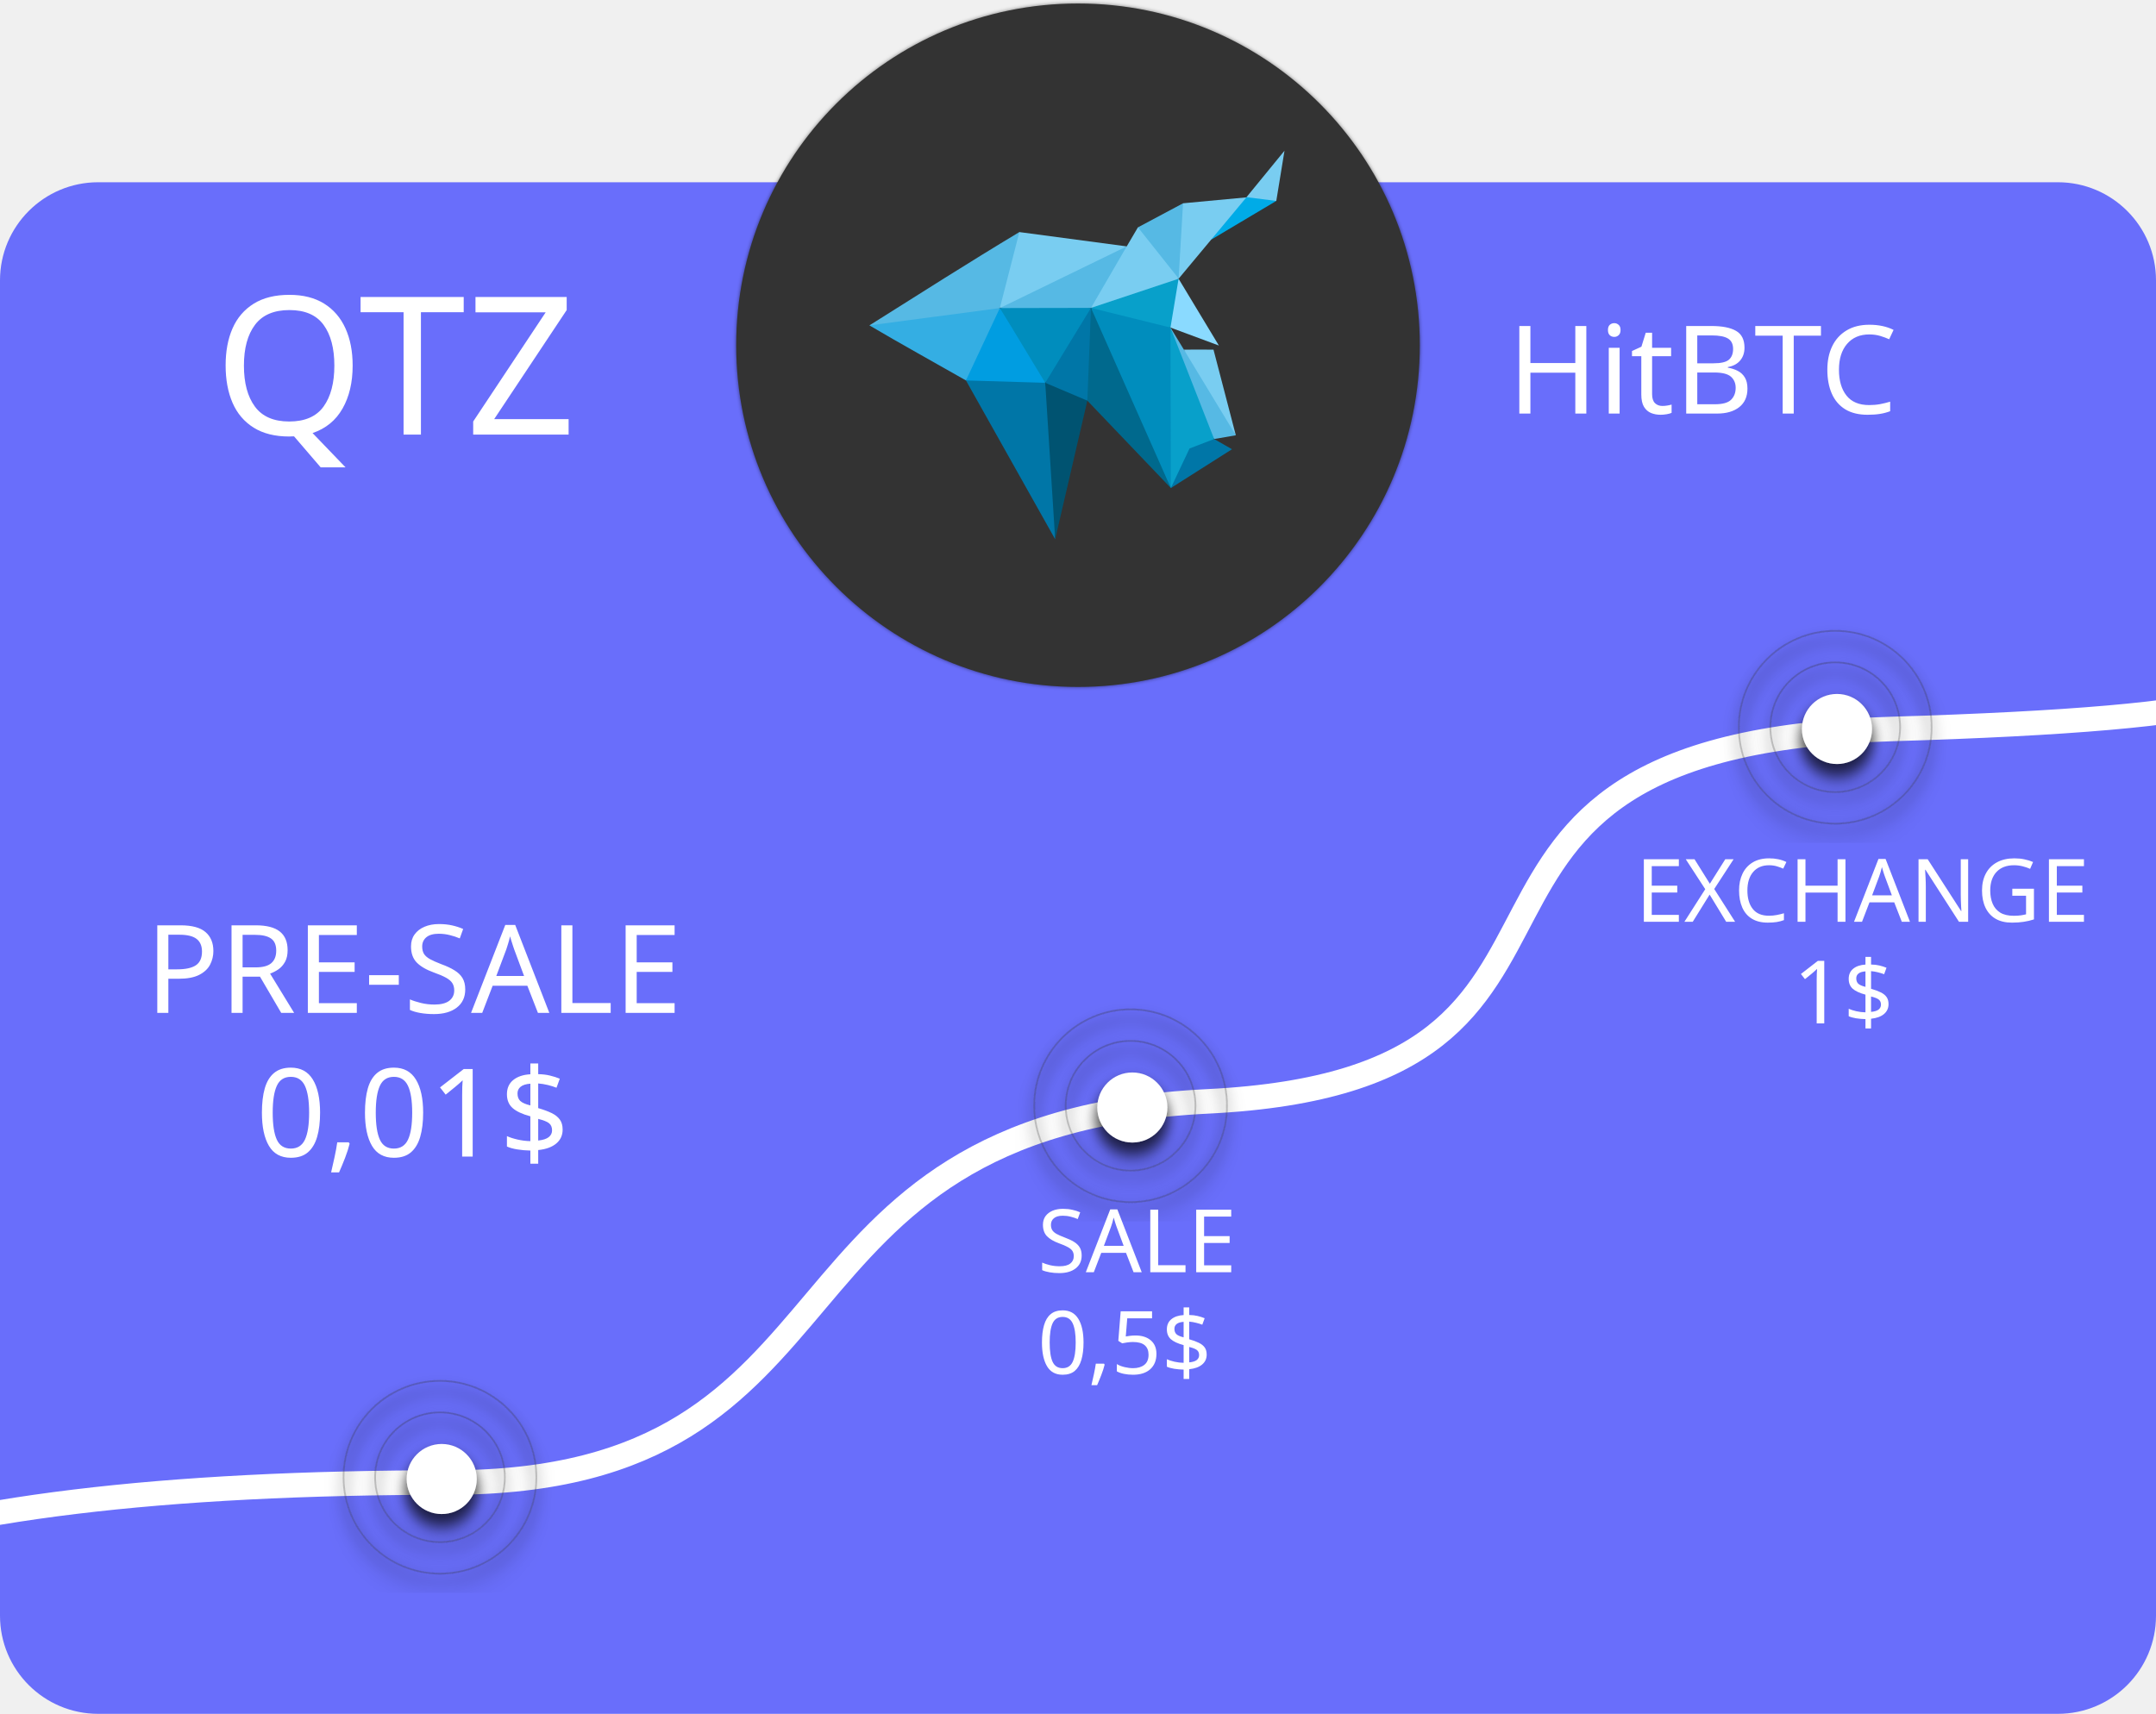
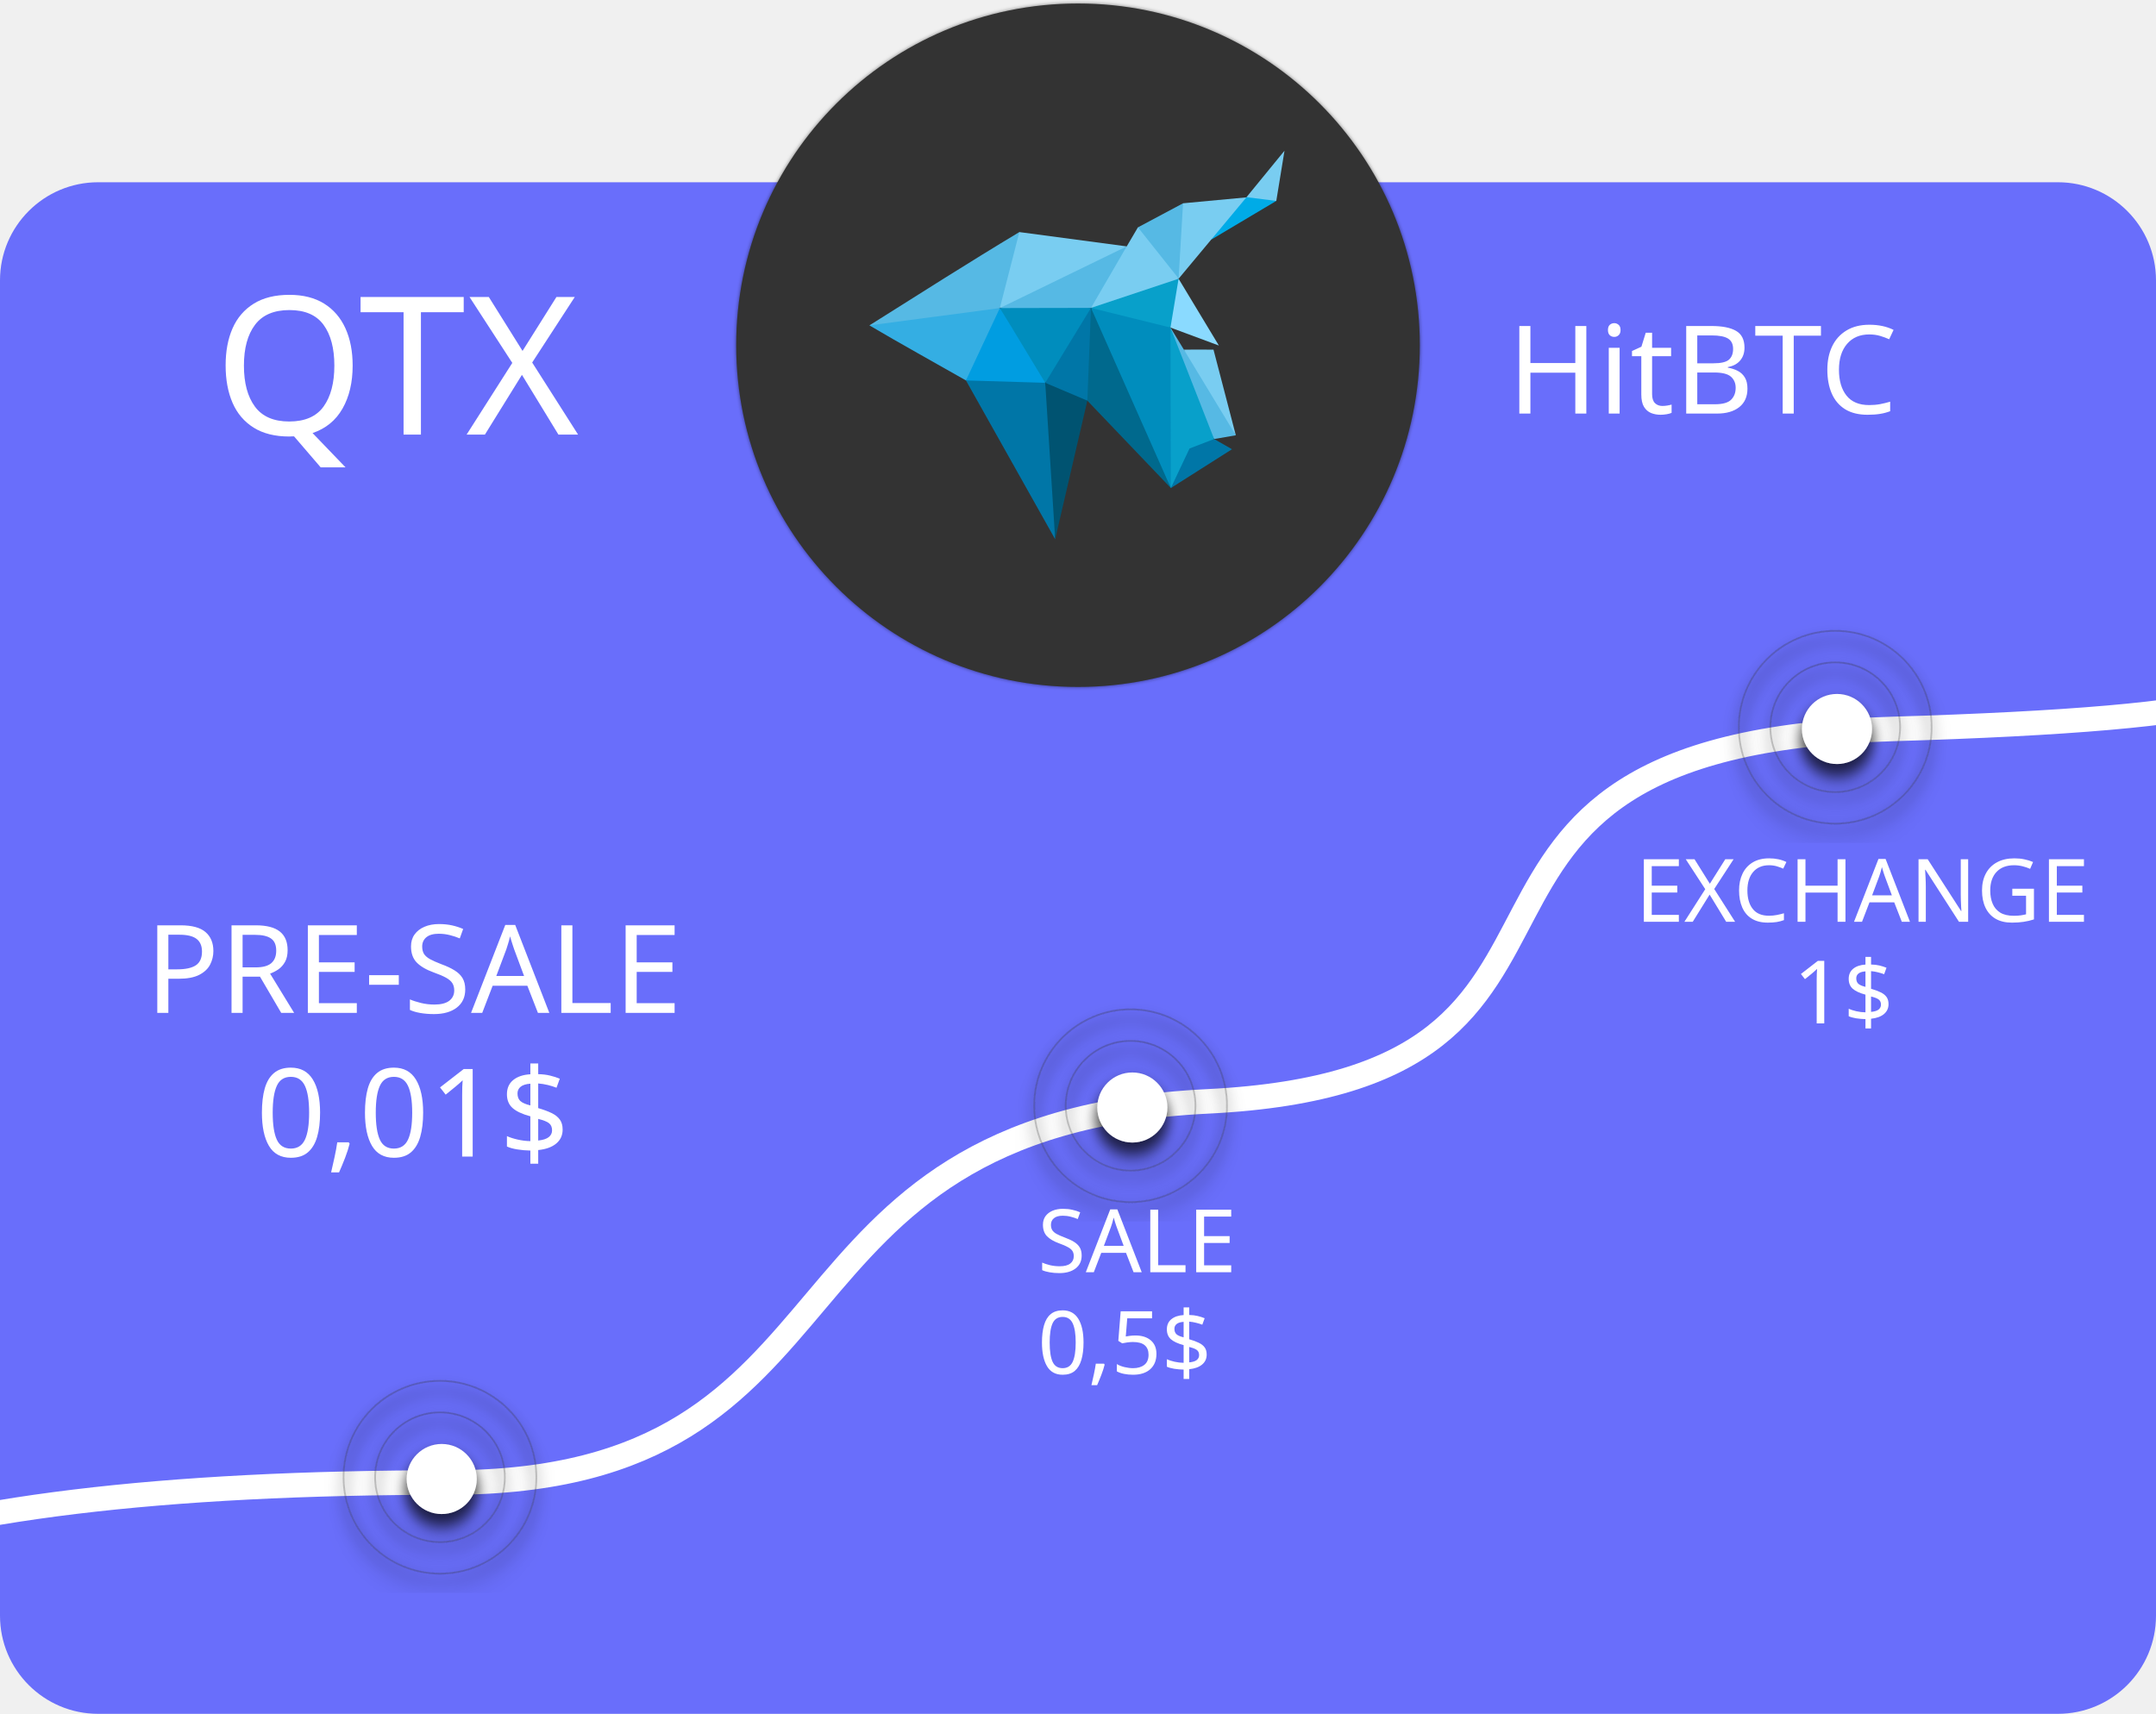
<svg xmlns="http://www.w3.org/2000/svg" xmlns:xlink="http://www.w3.org/1999/xlink" width="615px" height="489px" viewBox="0 0 615 489" version="1.1">
  <defs>
    <rect id="path-1" x="0" y="0" width="615" height="437" rx="28" />
    <filter x="-23.6%" y="-12.7%" width="147.3%" height="147.3%" filterUnits="objectBoundingBox" id="filter-3">
      <feOffset dx="0" dy="4" in="SourceAlpha" result="shadowOffsetOuter1" />
      <feGaussianBlur stdDeviation="2" in="shadowOffsetOuter1" result="shadowBlurOuter1" />
      <feColorMatrix values="0 0 0 0 0   0 0 0 0 0   0 0 0 0 0  0 0 0 0.5 0" type="matrix" in="shadowBlurOuter1" result="shadowMatrixOuter1" />
      <feMerge>
        <feMergeNode in="shadowMatrixOuter1" />
        <feMergeNode in="SourceGraphic" />
      </feMerge>
    </filter>
    <circle id="path-4" cx="28" cy="28" r="10" />
    <filter x="-35.0%" y="-25.0%" width="170.0%" height="170.0%" filterUnits="objectBoundingBox" id="filter-5">
      <feOffset dx="0" dy="2" in="SourceAlpha" result="shadowOffsetOuter1" />
      <feGaussianBlur stdDeviation="2" in="shadowOffsetOuter1" result="shadowBlurOuter1" />
      <feColorMatrix values="0 0 0 0 0   0 0 0 0 0   0 0 0 0 0  0 0 0 0.5 0" type="matrix" in="shadowBlurOuter1" />
    </filter>
    <circle id="path-6" cx="27.5" cy="27.5" r="18.5" />
    <filter x="-19.6%" y="-14.2%" width="139.2%" height="139.2%" filterUnits="objectBoundingBox" id="filter-7">
      <feMorphology radius="0.25" operator="dilate" in="SourceAlpha" result="shadowSpreadOuter1" />
      <feOffset dx="0" dy="2" in="shadowSpreadOuter1" result="shadowOffsetOuter1" />
      <feMorphology radius="1" operator="erode" in="SourceAlpha" result="shadowInner" />
      <feOffset dx="0" dy="2" in="shadowInner" result="shadowInner" />
      <feComposite in="shadowOffsetOuter1" in2="shadowInner" operator="out" result="shadowOffsetOuter1" />
      <feGaussianBlur stdDeviation="2" in="shadowOffsetOuter1" result="shadowBlurOuter1" />
      <feColorMatrix values="0 0 0 0 0   0 0 0 0 0   0 0 0 0 0  0 0 0 0.5 0" type="matrix" in="shadowBlurOuter1" />
    </filter>
    <circle id="path-8" cx="27.5" cy="27.5" r="27.5" />
    <filter x="-13.2%" y="-9.5%" width="126.4%" height="126.4%" filterUnits="objectBoundingBox" id="filter-9">
      <feMorphology radius="0.25" operator="dilate" in="SourceAlpha" result="shadowSpreadOuter1" />
      <feOffset dx="0" dy="2" in="shadowSpreadOuter1" result="shadowOffsetOuter1" />
      <feMorphology radius="1" operator="erode" in="SourceAlpha" result="shadowInner" />
      <feOffset dx="0" dy="2" in="shadowInner" result="shadowInner" />
      <feComposite in="shadowOffsetOuter1" in2="shadowInner" operator="out" result="shadowOffsetOuter1" />
      <feGaussianBlur stdDeviation="2" in="shadowOffsetOuter1" result="shadowBlurOuter1" />
      <feColorMatrix values="0 0 0 0 0   0 0 0 0 0   0 0 0 0 0  0 0 0 0.5 0" type="matrix" in="shadowBlurOuter1" />
    </filter>
    <filter x="-23.6%" y="-12.7%" width="147.3%" height="147.3%" filterUnits="objectBoundingBox" id="filter-10">
      <feOffset dx="0" dy="4" in="SourceAlpha" result="shadowOffsetOuter1" />
      <feGaussianBlur stdDeviation="2" in="shadowOffsetOuter1" result="shadowBlurOuter1" />
      <feColorMatrix values="0 0 0 0 0   0 0 0 0 0   0 0 0 0 0  0 0 0 0.5 0" type="matrix" in="shadowBlurOuter1" result="shadowMatrixOuter1" />
      <feMerge>
        <feMergeNode in="shadowMatrixOuter1" />
        <feMergeNode in="SourceGraphic" />
      </feMerge>
    </filter>
    <circle id="path-11" cx="28" cy="28" r="10" />
    <filter x="-35.0%" y="-25.0%" width="170.0%" height="170.0%" filterUnits="objectBoundingBox" id="filter-12">
      <feOffset dx="0" dy="2" in="SourceAlpha" result="shadowOffsetOuter1" />
      <feGaussianBlur stdDeviation="2" in="shadowOffsetOuter1" result="shadowBlurOuter1" />
      <feColorMatrix values="0 0 0 0 0   0 0 0 0 0   0 0 0 0 0  0 0 0 0.5 0" type="matrix" in="shadowBlurOuter1" />
    </filter>
    <circle id="path-13" cx="27.5" cy="27.5" r="18.5" />
    <filter x="-19.6%" y="-14.2%" width="139.2%" height="139.2%" filterUnits="objectBoundingBox" id="filter-14">
      <feMorphology radius="0.25" operator="dilate" in="SourceAlpha" result="shadowSpreadOuter1" />
      <feOffset dx="0" dy="2" in="shadowSpreadOuter1" result="shadowOffsetOuter1" />
      <feMorphology radius="1" operator="erode" in="SourceAlpha" result="shadowInner" />
      <feOffset dx="0" dy="2" in="shadowInner" result="shadowInner" />
      <feComposite in="shadowOffsetOuter1" in2="shadowInner" operator="out" result="shadowOffsetOuter1" />
      <feGaussianBlur stdDeviation="2" in="shadowOffsetOuter1" result="shadowBlurOuter1" />
      <feColorMatrix values="0 0 0 0 0   0 0 0 0 0   0 0 0 0 0  0 0 0 0.5 0" type="matrix" in="shadowBlurOuter1" />
    </filter>
    <circle id="path-15" cx="27.5" cy="27.5" r="27.5" />
    <filter x="-13.2%" y="-9.5%" width="126.4%" height="126.4%" filterUnits="objectBoundingBox" id="filter-16">
      <feMorphology radius="0.25" operator="dilate" in="SourceAlpha" result="shadowSpreadOuter1" />
      <feOffset dx="0" dy="2" in="shadowSpreadOuter1" result="shadowOffsetOuter1" />
      <feMorphology radius="1" operator="erode" in="SourceAlpha" result="shadowInner" />
      <feOffset dx="0" dy="2" in="shadowInner" result="shadowInner" />
      <feComposite in="shadowOffsetOuter1" in2="shadowInner" operator="out" result="shadowOffsetOuter1" />
      <feGaussianBlur stdDeviation="2" in="shadowOffsetOuter1" result="shadowBlurOuter1" />
      <feColorMatrix values="0 0 0 0 0   0 0 0 0 0   0 0 0 0 0  0 0 0 0.5 0" type="matrix" in="shadowBlurOuter1" />
    </filter>
    <filter x="-23.6%" y="-12.7%" width="147.3%" height="147.3%" filterUnits="objectBoundingBox" id="filter-17">
      <feOffset dx="0" dy="4" in="SourceAlpha" result="shadowOffsetOuter1" />
      <feGaussianBlur stdDeviation="2" in="shadowOffsetOuter1" result="shadowBlurOuter1" />
      <feColorMatrix values="0 0 0 0 0   0 0 0 0 0   0 0 0 0 0  0 0 0 0.5 0" type="matrix" in="shadowBlurOuter1" result="shadowMatrixOuter1" />
      <feMerge>
        <feMergeNode in="shadowMatrixOuter1" />
        <feMergeNode in="SourceGraphic" />
      </feMerge>
    </filter>
    <circle id="path-18" cx="28" cy="28" r="10" />
    <filter x="-35.0%" y="-25.0%" width="170.0%" height="170.0%" filterUnits="objectBoundingBox" id="filter-19">
      <feOffset dx="0" dy="2" in="SourceAlpha" result="shadowOffsetOuter1" />
      <feGaussianBlur stdDeviation="2" in="shadowOffsetOuter1" result="shadowBlurOuter1" />
      <feColorMatrix values="0 0 0 0 0   0 0 0 0 0   0 0 0 0 0  0 0 0 0.5 0" type="matrix" in="shadowBlurOuter1" />
    </filter>
    <circle id="path-20" cx="27.5" cy="27.5" r="18.5" />
    <filter x="-19.6%" y="-14.2%" width="139.2%" height="139.2%" filterUnits="objectBoundingBox" id="filter-21">
      <feMorphology radius="0.25" operator="dilate" in="SourceAlpha" result="shadowSpreadOuter1" />
      <feOffset dx="0" dy="2" in="shadowSpreadOuter1" result="shadowOffsetOuter1" />
      <feMorphology radius="1" operator="erode" in="SourceAlpha" result="shadowInner" />
      <feOffset dx="0" dy="2" in="shadowInner" result="shadowInner" />
      <feComposite in="shadowOffsetOuter1" in2="shadowInner" operator="out" result="shadowOffsetOuter1" />
      <feGaussianBlur stdDeviation="2" in="shadowOffsetOuter1" result="shadowBlurOuter1" />
      <feColorMatrix values="0 0 0 0 0   0 0 0 0 0   0 0 0 0 0  0 0 0 0.5 0" type="matrix" in="shadowBlurOuter1" />
    </filter>
    <circle id="path-22" cx="27.5" cy="27.5" r="27.5" />
    <filter x="-13.2%" y="-9.5%" width="126.4%" height="126.4%" filterUnits="objectBoundingBox" id="filter-23">
      <feMorphology radius="0.25" operator="dilate" in="SourceAlpha" result="shadowSpreadOuter1" />
      <feOffset dx="0" dy="2" in="shadowSpreadOuter1" result="shadowOffsetOuter1" />
      <feMorphology radius="1" operator="erode" in="SourceAlpha" result="shadowInner" />
      <feOffset dx="0" dy="2" in="shadowInner" result="shadowInner" />
      <feComposite in="shadowOffsetOuter1" in2="shadowInner" operator="out" result="shadowOffsetOuter1" />
      <feGaussianBlur stdDeviation="2" in="shadowOffsetOuter1" result="shadowBlurOuter1" />
      <feColorMatrix values="0 0 0 0 0   0 0 0 0 0   0 0 0 0 0  0 0 0 0.5 0" type="matrix" in="shadowBlurOuter1" />
    </filter>
    <circle id="path-24" cx="307.5" cy="97.5" r="97.5" />
    <filter x="-0.8%" y="-0.8%" width="101.5%" height="101.5%" filterUnits="objectBoundingBox" id="filter-25">
      <feOffset dx="0" dy="0" in="SourceAlpha" result="shadowOffsetOuter1" />
      <feGaussianBlur stdDeviation="0.5" in="shadowOffsetOuter1" result="shadowBlurOuter1" />
      <feColorMatrix values="0 0 0 0 0   0 0 0 0 0   0 0 0 0 0  0 0 0 0.5 0" type="matrix" in="shadowBlurOuter1" />
    </filter>
  </defs>
  <g id="Page-1" stroke="none" stroke-width="1" fill="none" fill-rule="evenodd">
    <g id="Artboard" transform="translate(-1471, -124)">
      <g id="exchangeDashboard-Copy-2" transform="translate(1471, 125)">
        <g id="qtzRate" transform="translate(0, 51)">
          <mask id="mask-2" fill="white">
            <use xlink:href="#path-1" />
          </mask>
          <use id="Rectangle1" fill="#696EFB" xlink:href="#path-1" />
          <path d="M-53,393 C-14.333,378.333 46,371 128,371 C251,371 212.5,268.75 344.5,262.25 C476.5,255.75 388,160.5 539.5,156 C640.5,153 667.667,144.833 621,131.5" id="Path-4" stroke="#FFFFFF" stroke-width="7" stroke-linejoin="round" mask="url(#mask-2)" />
          <g id="icon/point" mask="url(#mask-2)">
            <g transform="translate(496, 128)" id="Group-Copy-2">
              <g filter="url(#filter-3)">
                <g id="Oval-2">
                  <use fill="black" fill-opacity="1" filter="url(#filter-5)" xlink:href="#path-4" />
                  <use fill="#FFFFFF" fill-rule="evenodd" xlink:href="#path-4" />
                </g>
                <g id="Oval-2" opacity="0.3">
                  <use fill="black" fill-opacity="1" filter="url(#filter-7)" xlink:href="#path-6" />
                  <use stroke="#333333" stroke-width="0.5" xlink:href="#path-6" />
                </g>
                <g id="Oval-2" opacity="0.3">
                  <use fill="black" fill-opacity="1" filter="url(#filter-9)" xlink:href="#path-8" />
                  <use stroke="#333333" stroke-width="0.5" xlink:href="#path-8" />
                </g>
              </g>
            </g>
          </g>
          <g id="icon/point" mask="url(#mask-2)">
            <g transform="translate(295, 236)" id="Group-Copy-2">
              <g filter="url(#filter-10)">
                <g id="Oval-2">
                  <use fill="black" fill-opacity="1" filter="url(#filter-12)" xlink:href="#path-11" />
                  <use fill="#FFFFFF" fill-rule="evenodd" xlink:href="#path-11" />
                </g>
                <g id="Oval-2" opacity="0.3">
                  <use fill="black" fill-opacity="1" filter="url(#filter-14)" xlink:href="#path-13" />
                  <use stroke="#333333" stroke-width="0.5" xlink:href="#path-13" />
                </g>
                <g id="Oval-2" opacity="0.3">
                  <use fill="black" fill-opacity="1" filter="url(#filter-16)" xlink:href="#path-15" />
                  <use stroke="#333333" stroke-width="0.5" xlink:href="#path-15" />
                </g>
              </g>
            </g>
          </g>
          <g id="icon/point" mask="url(#mask-2)">
            <g transform="translate(98, 342)" id="Group-Copy-2">
              <g filter="url(#filter-17)">
                <g id="Oval-2">
                  <use fill="black" fill-opacity="1" filter="url(#filter-19)" xlink:href="#path-18" />
                  <use fill="#FFFFFF" fill-rule="evenodd" xlink:href="#path-18" />
                </g>
                <g id="Oval-2" opacity="0.3">
                  <use fill="black" fill-opacity="1" filter="url(#filter-21)" xlink:href="#path-20" />
                  <use stroke="#333333" stroke-width="0.5" xlink:href="#path-20" />
                </g>
                <g id="Oval-2" opacity="0.3">
                  <use fill="black" fill-opacity="1" filter="url(#filter-23)" xlink:href="#path-22" />
                  <use stroke="#333333" stroke-width="0.5" xlink:href="#path-22" />
                </g>
              </g>
            </g>
          </g>
        </g>
        <g id="ovalbgLogo">
          <use fill="black" fill-opacity="1" filter="url(#filter-25)" xlink:href="#path-24" />
          <use fill="#333333" fill-rule="evenodd" xlink:href="#path-24" />
        </g>
        <g id="logoHitBTC" transform="translate(248, 42)" fill-rule="nonzero">
          <polygon id="Shape" fill="#00ABE7" points="107.562 13.26 112.762 12.428 116.064 14.326 97.5 25.376 100.698 17.888" />
          <path d="M37.206,44.902 L35.672,57.798 L27.534,65.546 C18.382,60.32 9.074,55.198 0,49.842 L20.618,42.536 L37.206,44.902 Z" id="Shape" fill="#34AEE3" />
          <path d="M42.77,23.218 L43.03,34.138 L37.206,44.902 L54.08,32.708 L73.398,27.3 L72.28,38.168 L63.206,44.85 L50.674,48.022 L37.206,44.902 L0,49.842 C14.17,40.924 28.444,31.824 42.77,23.218 Z" id="Shape" fill="#56B9E4" />
          <path d="M37.206,44.902 L63.206,44.85 L58.864,57.928 L50.154,66.222 L40.508,57.486 L37.206,44.902 Z M63.206,44.85 L76.388,45.136 L85.878,50.466 L85.878,50.518 L89.31,73.866 L85.982,96.252 L68.094,65.052 L63.206,44.85 Z" id="Shape" fill="#008DBD" />
          <polygon id="Shape" fill="#56B9E4" points="85.878 50.466 89.7 56.758 97.11 65.546 104.52 81.198 98.332 82.264 89.752 69.862" />
          <path d="M88.192,36.53 L89.232,44.512 L85.878,50.466 L63.206,44.85 L77.142,36.998 L88.192,36.53 Z M85.878,50.466 L98.332,82.264 L85.982,96.252 L85.878,50.466 Z" id="Shape" fill="#08A0CA" />
          <polygon id="Shape" fill="#56B9E4" points="76.596 21.866 89.466 15.002 92.43 24.076 88.192 36.53 79.144 30.446" />
          <path d="M89.7,56.758 C92.508,56.758 95.342,56.732 98.15,56.758 C100.282,64.896 102.414,73.034 104.52,81.198 L89.7,56.758 Z" id="Shape" fill="#79CDF1" />
          <path d="M73.398,27.3 L76.596,21.866 C80.34,26.598 84.11,31.33 87.854,36.036 L88.192,36.53 L63.206,44.85 L73.398,27.3 L40.898,43.108 L37.206,44.902 L42.77,23.218 L73.398,27.3 Z" id="Shape" fill="#79CDF1" />
          <polygon id="Shape" fill="#79CDF1" points="89.466 15.002 107.536 13.312 88.192 36.53" />
          <polygon id="Shape" fill="#79CDF1" points="107.562 13.26 118.404 0 116.064 14.326" />
          <polygon id="Shape" fill="#0076A7" points="98.332 82.264 103.428 85.176 85.982 96.252 91.312 84.968" />
          <polygon id="Shape" fill="#8ADAFF" points="88.192 36.53 99.684 55.588 85.878 50.466" />
          <polygon id="Shape" fill="#0076A7" points="63.206 44.85 65.78 60.45 62.166 71.318 55.042 72.228 50.154 66.222 53.95 84.11 52.988 110.864 27.534 65.546 37.622 61.698 50.154 66.222" />
          <path d="M37.206,44.902 C41.574,51.948 45.838,59.176 50.154,66.222 L27.534,65.546 L37.206,44.902 Z" id="Shape" fill="#009DE1" />
          <polygon id="Shape" fill="#00698D" points="63.206 44.85 85.982 96.252 62.166 71.318" />
          <polygon id="Shape" fill="#005371" points="50.154 66.222 62.166 71.318 52.988 110.864" />
        </g>
        <text id="QTZ" font-family="RobotoMono-Regular, Roboto Mono" font-size="55" font-weight="normal" fill="#FFFFFF">
-           <tspan x="61" y="123">QTZ</tspan>
+           <tspan x="61" y="123">QTX</tspan>
        </text>
        <text id="HitBTC" font-family="RobotoMono-Regular, Roboto Mono" font-size="35" font-weight="normal" fill="#FFFFFF">
          <tspan x="430" y="117">HitBTC</tspan>
        </text>
        <text id="EXCHANGE-1$" font-family="RobotoMono-Regular, Roboto Mono" font-size="25" font-weight="normal" fill="#FFFFFF">
          <tspan x="466.49" y="262">EXCHANGE</tspan>
          <tspan x="511.498" y="291">1$</tspan>
        </text>
        <text id="SALE-0,5$" font-family="RobotoMono-Regular, Roboto Mono" font-size="25" font-weight="normal" fill="#FFFFFF">
          <tspan x="296" y="362">SALE</tspan>
          <tspan x="296" y="391">0,5$</tspan>
        </text>
        <text id="PRE-SALE-0,01$" font-family="RobotoMono-Regular, Roboto Mono" font-size="35" font-weight="normal" fill="#FFFFFF">
          <tspan x="41.478" y="288">PRE-SALE</tspan>
          <tspan x="72.991" y="329">0,01$</tspan>
        </text>
      </g>
    </g>
  </g>
</svg>
